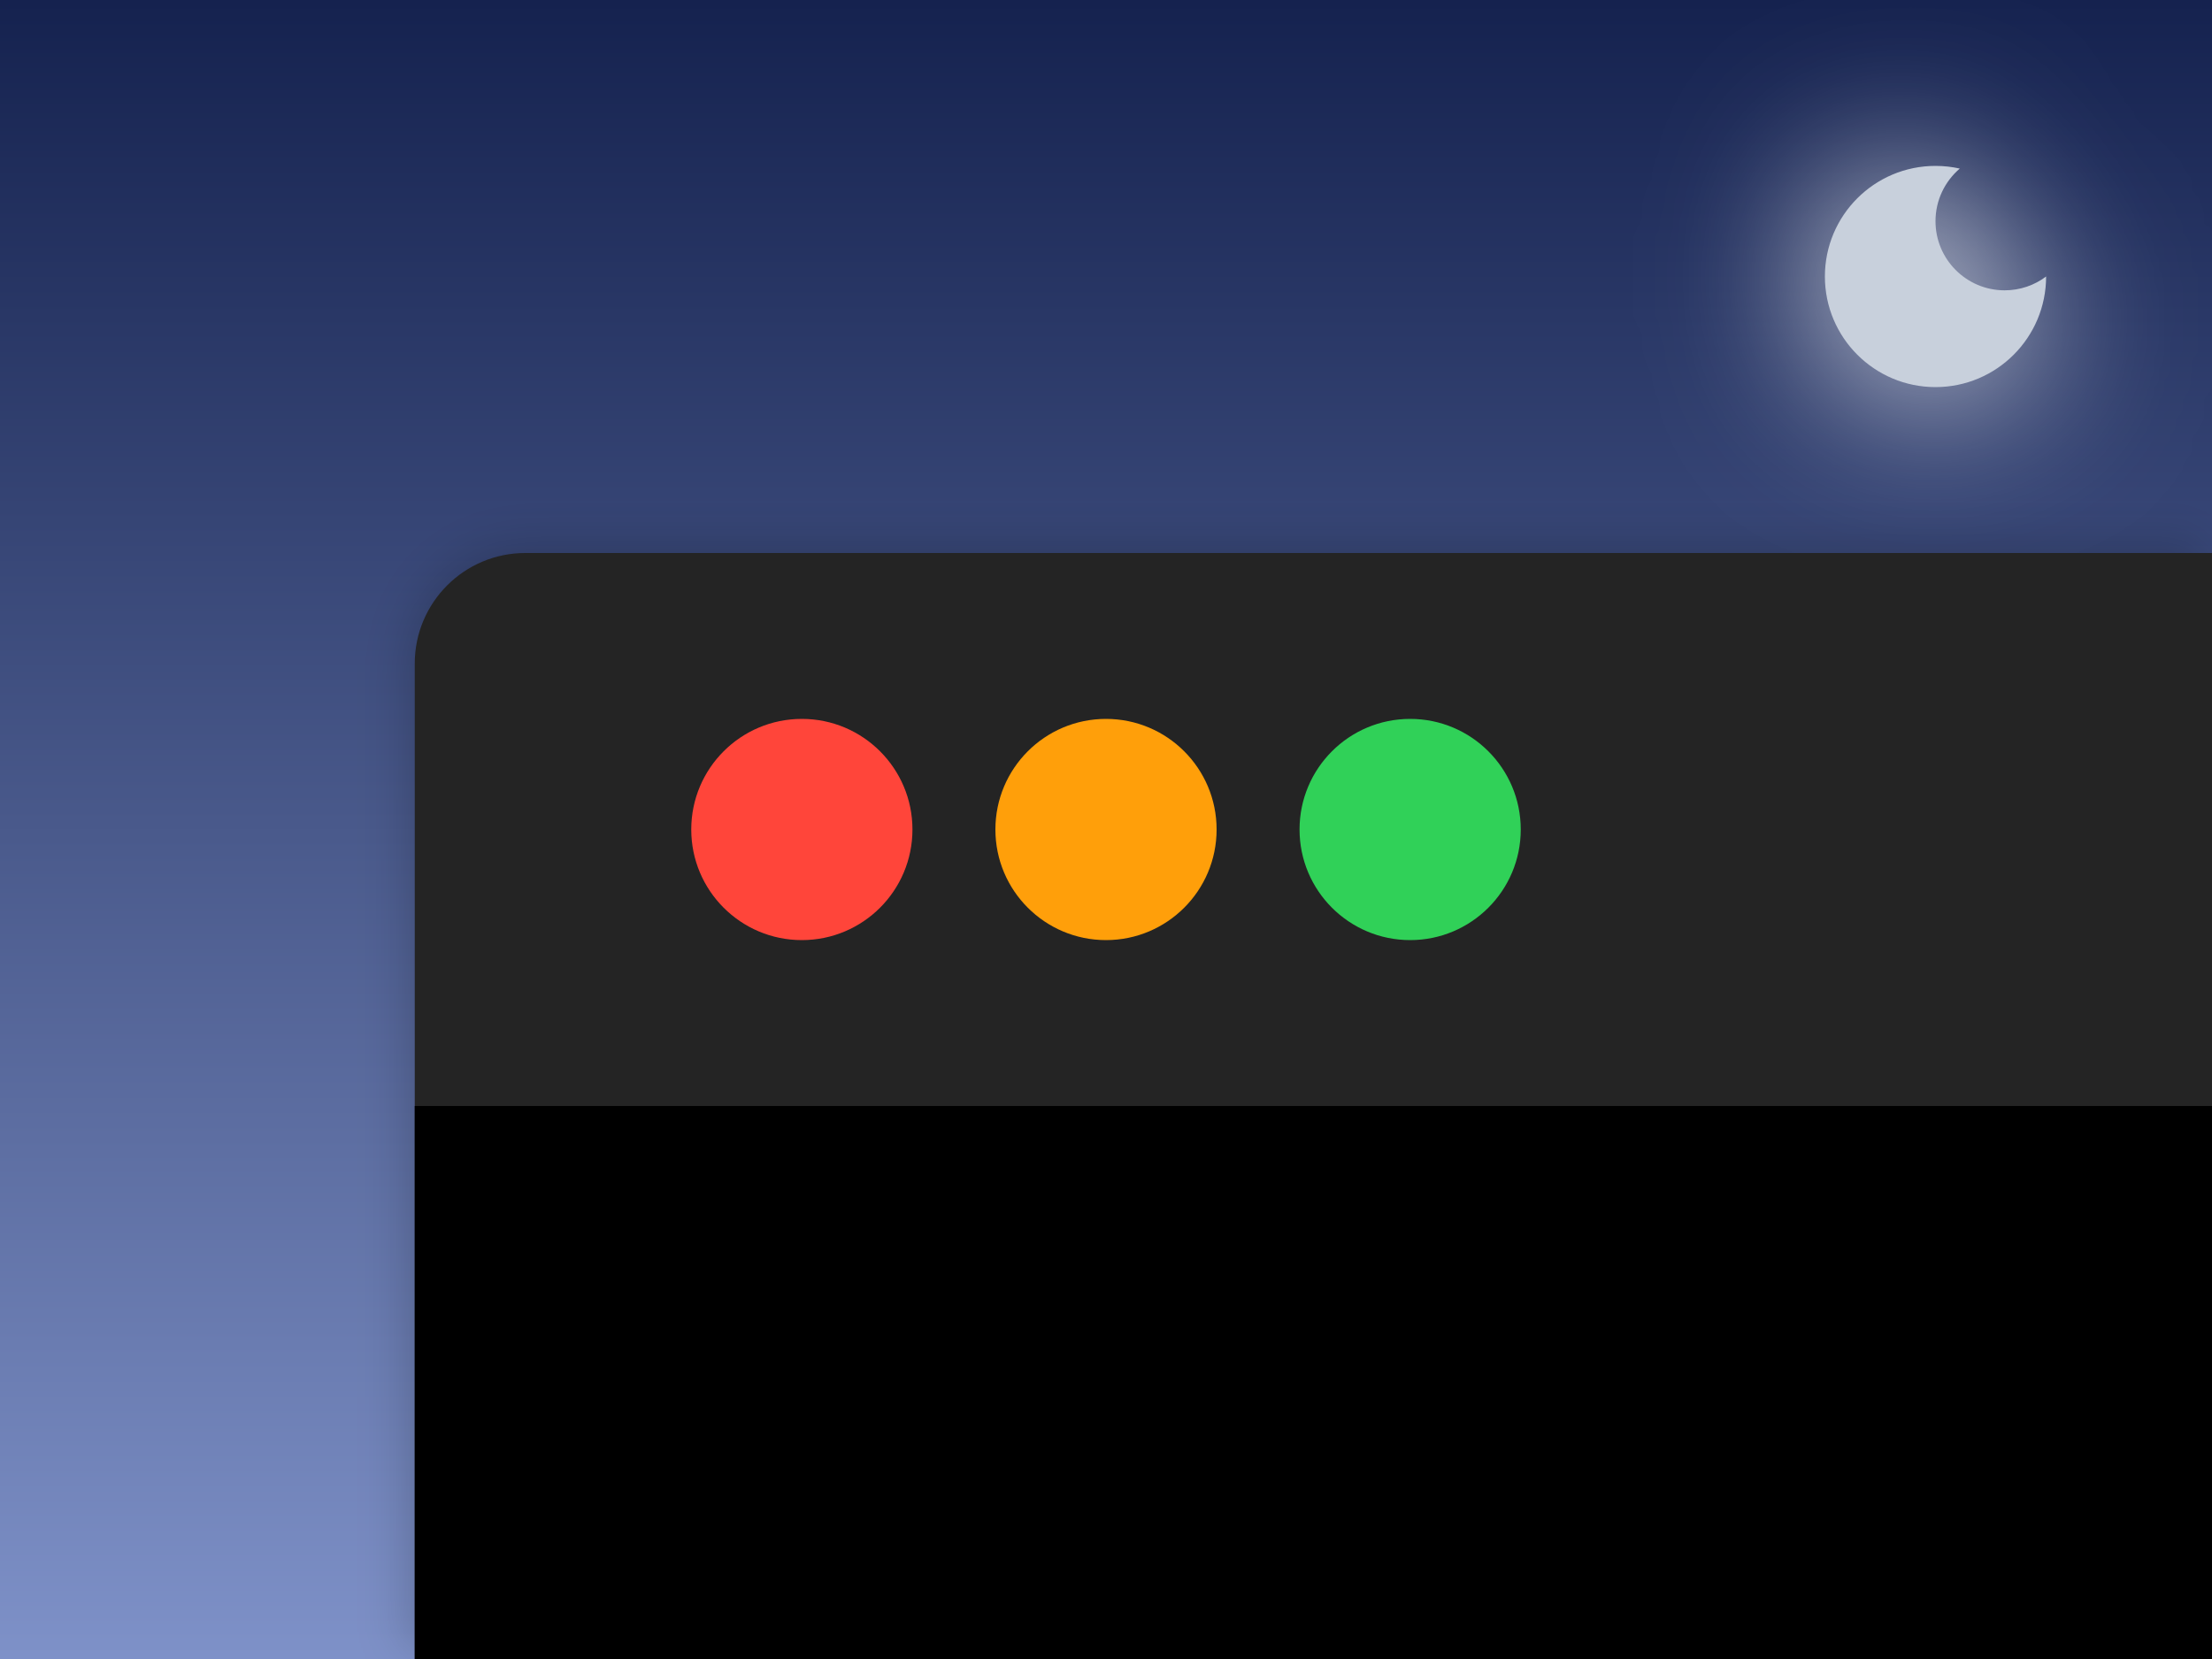
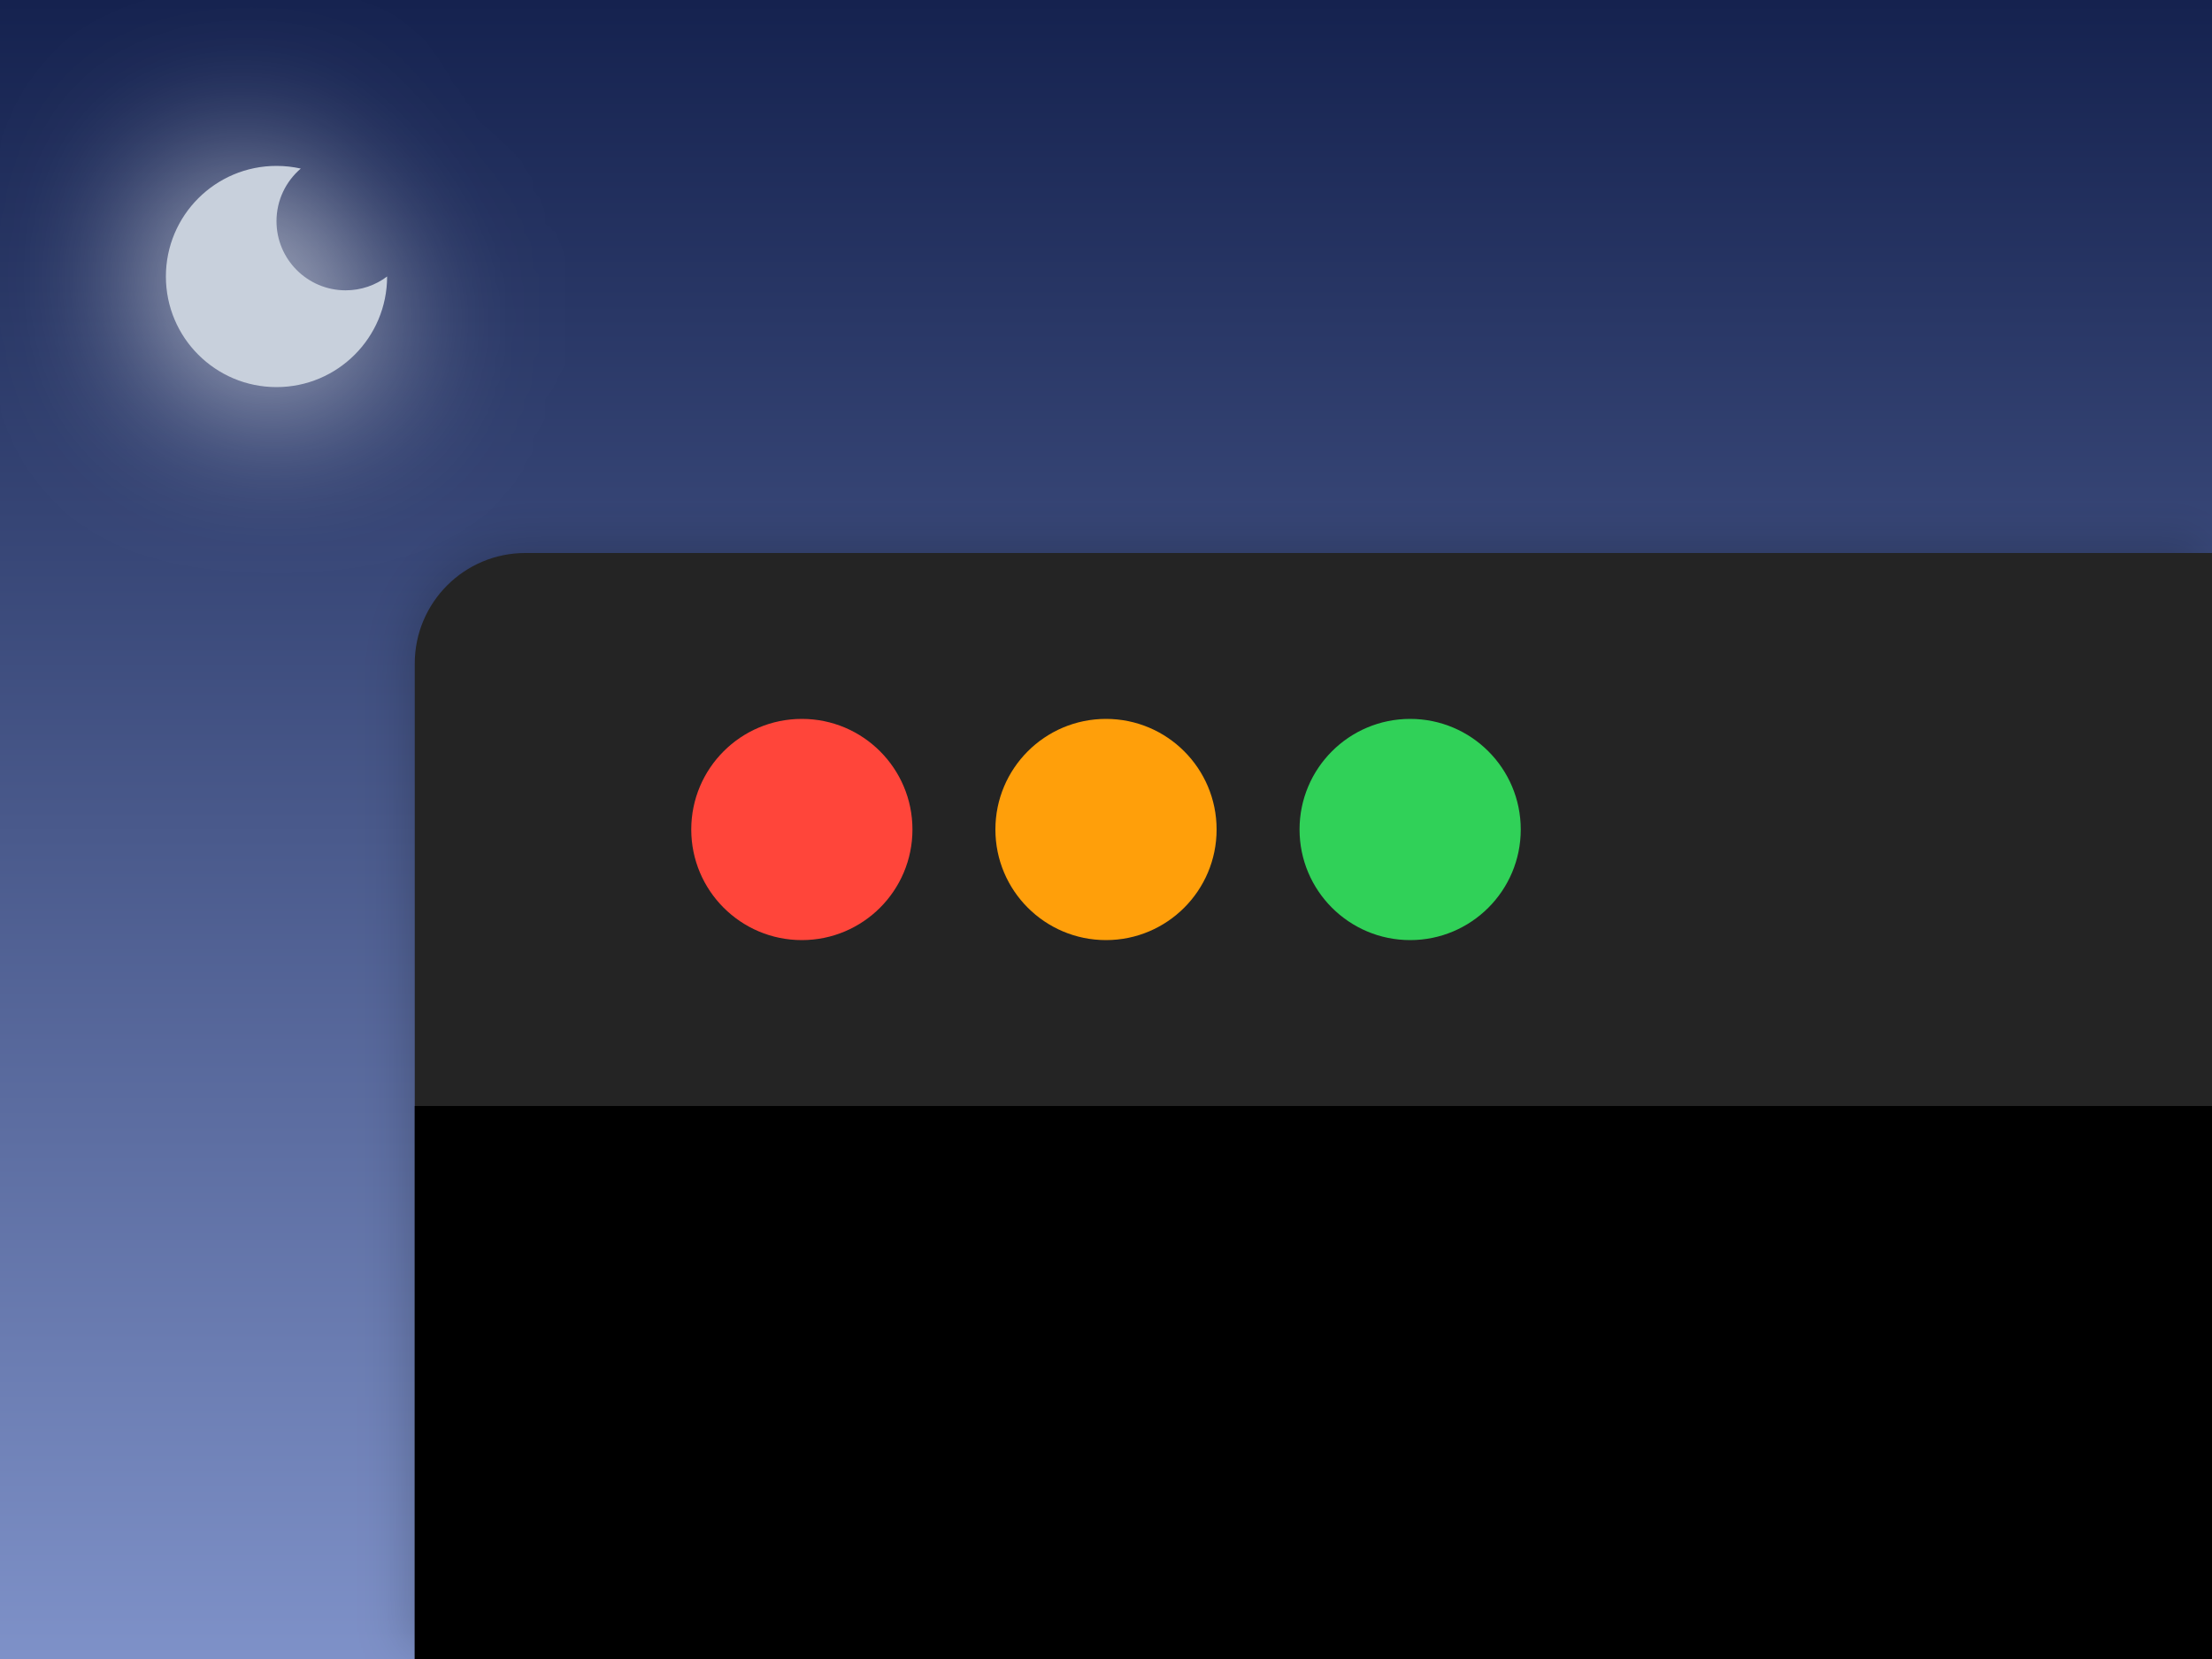
<svg xmlns="http://www.w3.org/2000/svg" xmlns:xlink="http://www.w3.org/1999/xlink" width="160px" height="120px" viewBox="0 0 160 120" version="1.1">
  <defs>
    <linearGradient x1="50%" y1="0%" x2="50%" y2="100%" id="linearGradient-1">
      <stop stop-color="#15224F" offset="0%" />
      <stop stop-color="#7E91C8" offset="100%" />
    </linearGradient>
-     <path d="M140,12 C140.603,12 141.191,12.067 141.757,12.193 C140.682,13.112 140,14.476 140,16 C140,18.761 142.239,21 145,21 C146.126,21 147.165,20.628 148.001,19.999 C148,24.418 144.418,28 140,28 C135.582,28 132,24.418 132,20 C132,15.582 135.582,12 140,12 Z" id="path-2" />
+     <path d="M20,12 C20.603,12 21.191,12.067 21.757,12.193 C20.682,13.112 20,14.476 20,16 C20,18.761 22.239,21 25,21 C26.126,21 27.165,20.628 28.001,19.999 C28,24.418 24.418,28 20,28 C15.582,28 12,24.418 12,20 C12,15.582 15.582,12 20,12 Z" id="path-2" />
    <filter x="-112.5%" y="-112.5%" width="325.0%" height="325.0%" filterUnits="objectBoundingBox" id="filter-3">
      <feOffset dx="0" dy="0" in="SourceAlpha" result="shadowOffsetOuter1" />
      <feGaussianBlur stdDeviation="6" in="shadowOffsetOuter1" result="shadowBlurOuter1" />
      <feColorMatrix values="0 0 0 0 1   0 0 0 0 1   0 0 0 0 1  0 0 0 1 0" type="matrix" in="shadowBlurOuter1" />
    </filter>
    <path d="M38,40 L160,40 L160,40 L160,120 L30,120 L30,48 C30,43.582 33.582,40 38,40 Z" id="path-4" />
    <filter x="-4.6%" y="-7.5%" width="109.2%" height="115.0%" filterUnits="objectBoundingBox" id="filter-5">
      <feOffset dx="0" dy="0" in="SourceAlpha" result="shadowOffsetOuter1" />
      <feGaussianBlur stdDeviation="2" in="shadowOffsetOuter1" result="shadowBlurOuter1" />
      <feColorMatrix values="0 0 0 0 0   0 0 0 0 0   0 0 0 0 0  0 0 0 0.24 0" type="matrix" in="shadowBlurOuter1" />
    </filter>
  </defs>
  <g id="dark" stroke="none" stroke-width="1" fill="none" fill-rule="evenodd">
    <rect id="Rectangle" fill="url(#linearGradient-1)" x="0" y="0" width="160" height="120" />
    <g id="Combined-Shape">
      <use fill="black" fill-opacity="1" filter="url(#filter-3)" xlink:href="#path-2" />
      <use fill="#C8D0DC" fill-rule="evenodd" xlink:href="#path-2" />
    </g>
    <g id="Rectangle">
      <use fill="black" fill-opacity="1" filter="url(#filter-5)" xlink:href="#path-4" />
      <use fill="#242424" fill-rule="evenodd" xlink:href="#path-4" />
    </g>
    <rect id="Rectangle" fill="#000000" x="30" y="80" width="130" height="40" />
    <circle id="Oval" fill="#FF453A" cx="58" cy="60" r="8" />
    <circle id="Oval" fill="#FF9F0A" cx="80" cy="60" r="8" />
    <circle id="Oval" fill="#30D158" cx="102" cy="60" r="8" />
  </g>
</svg>
